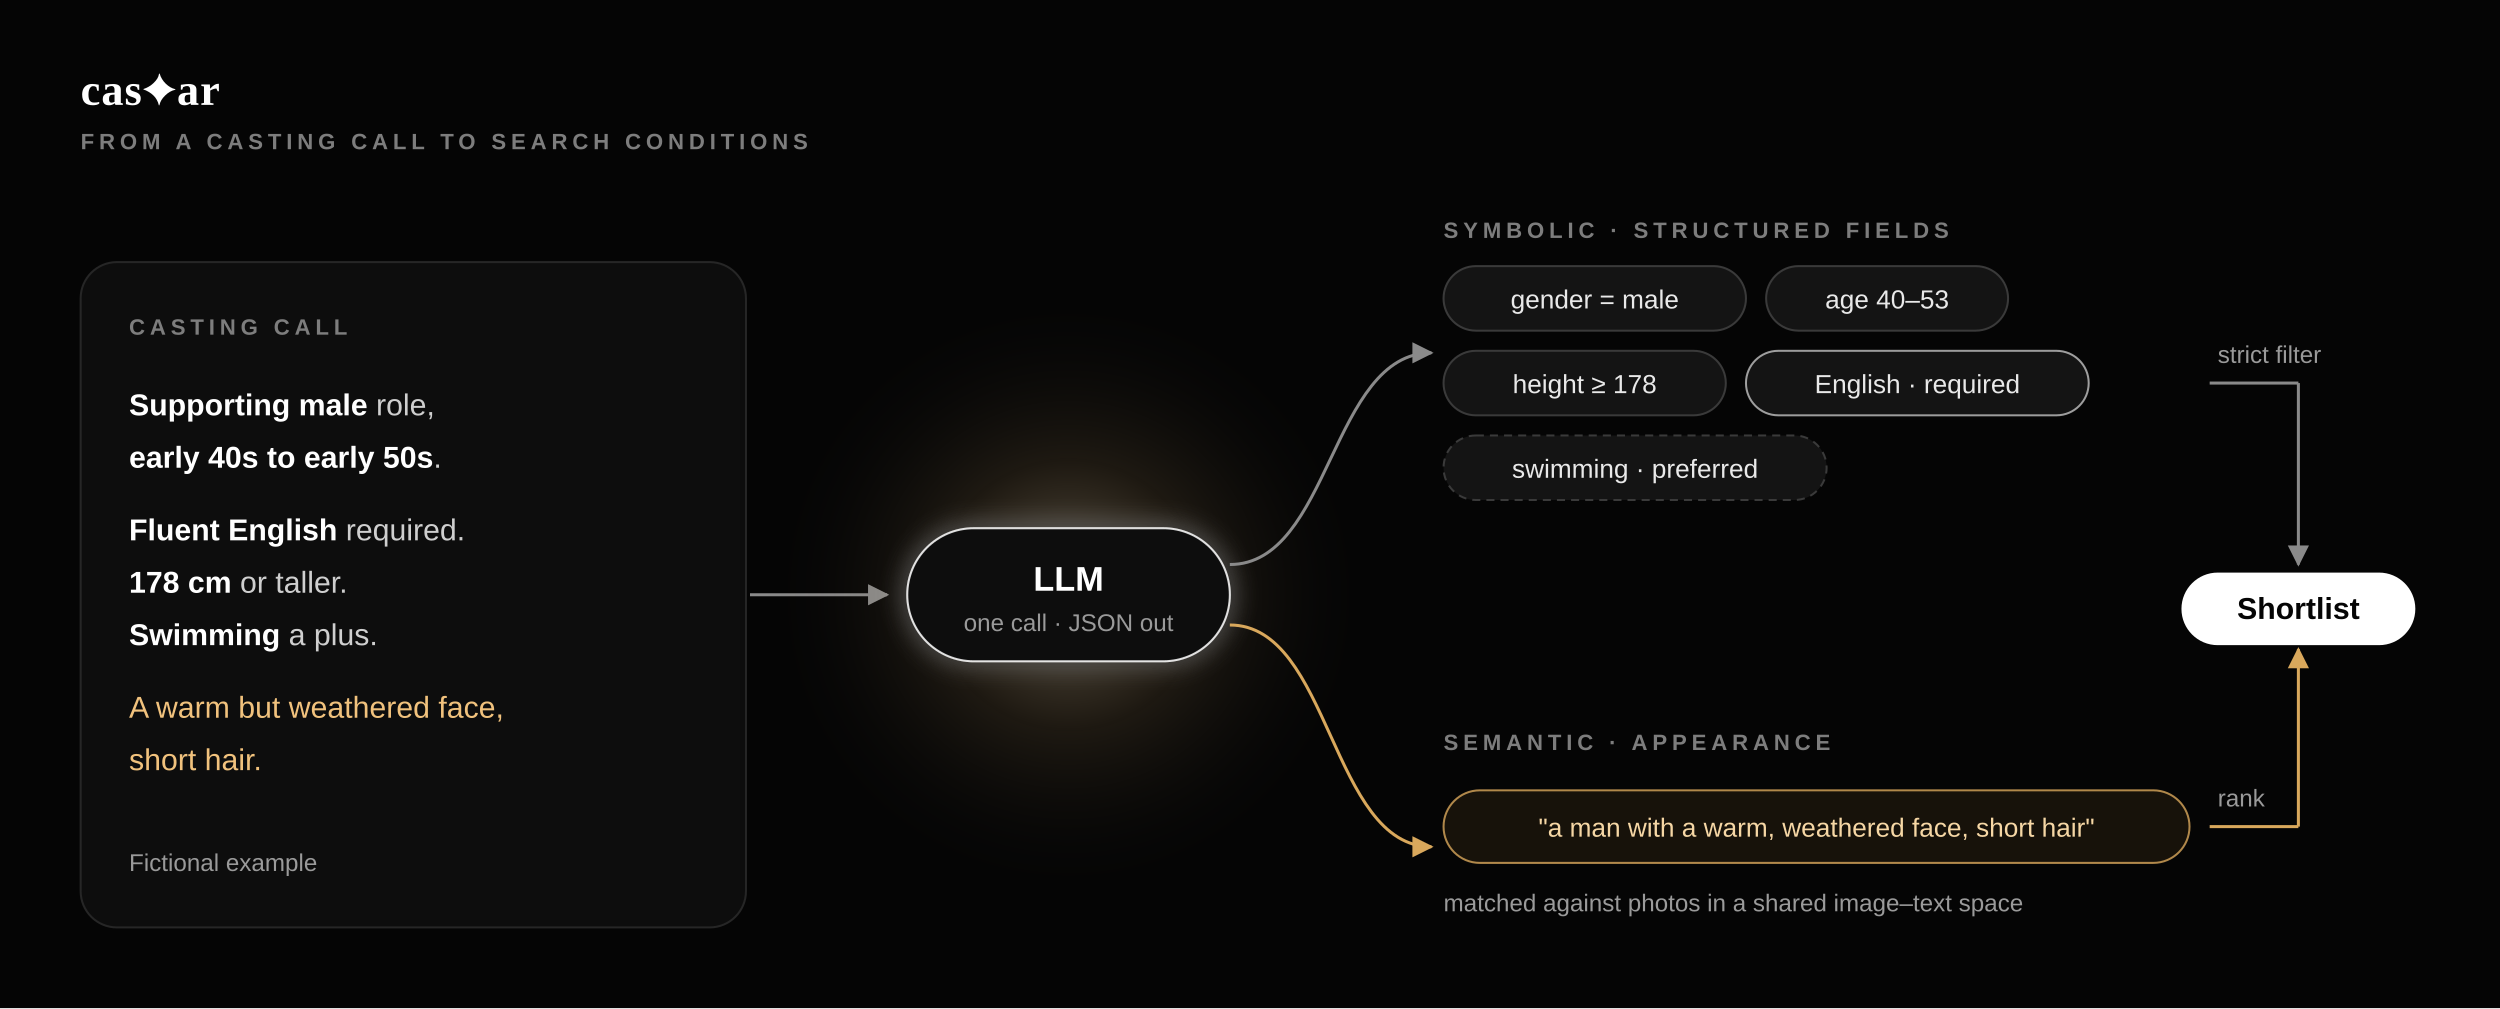
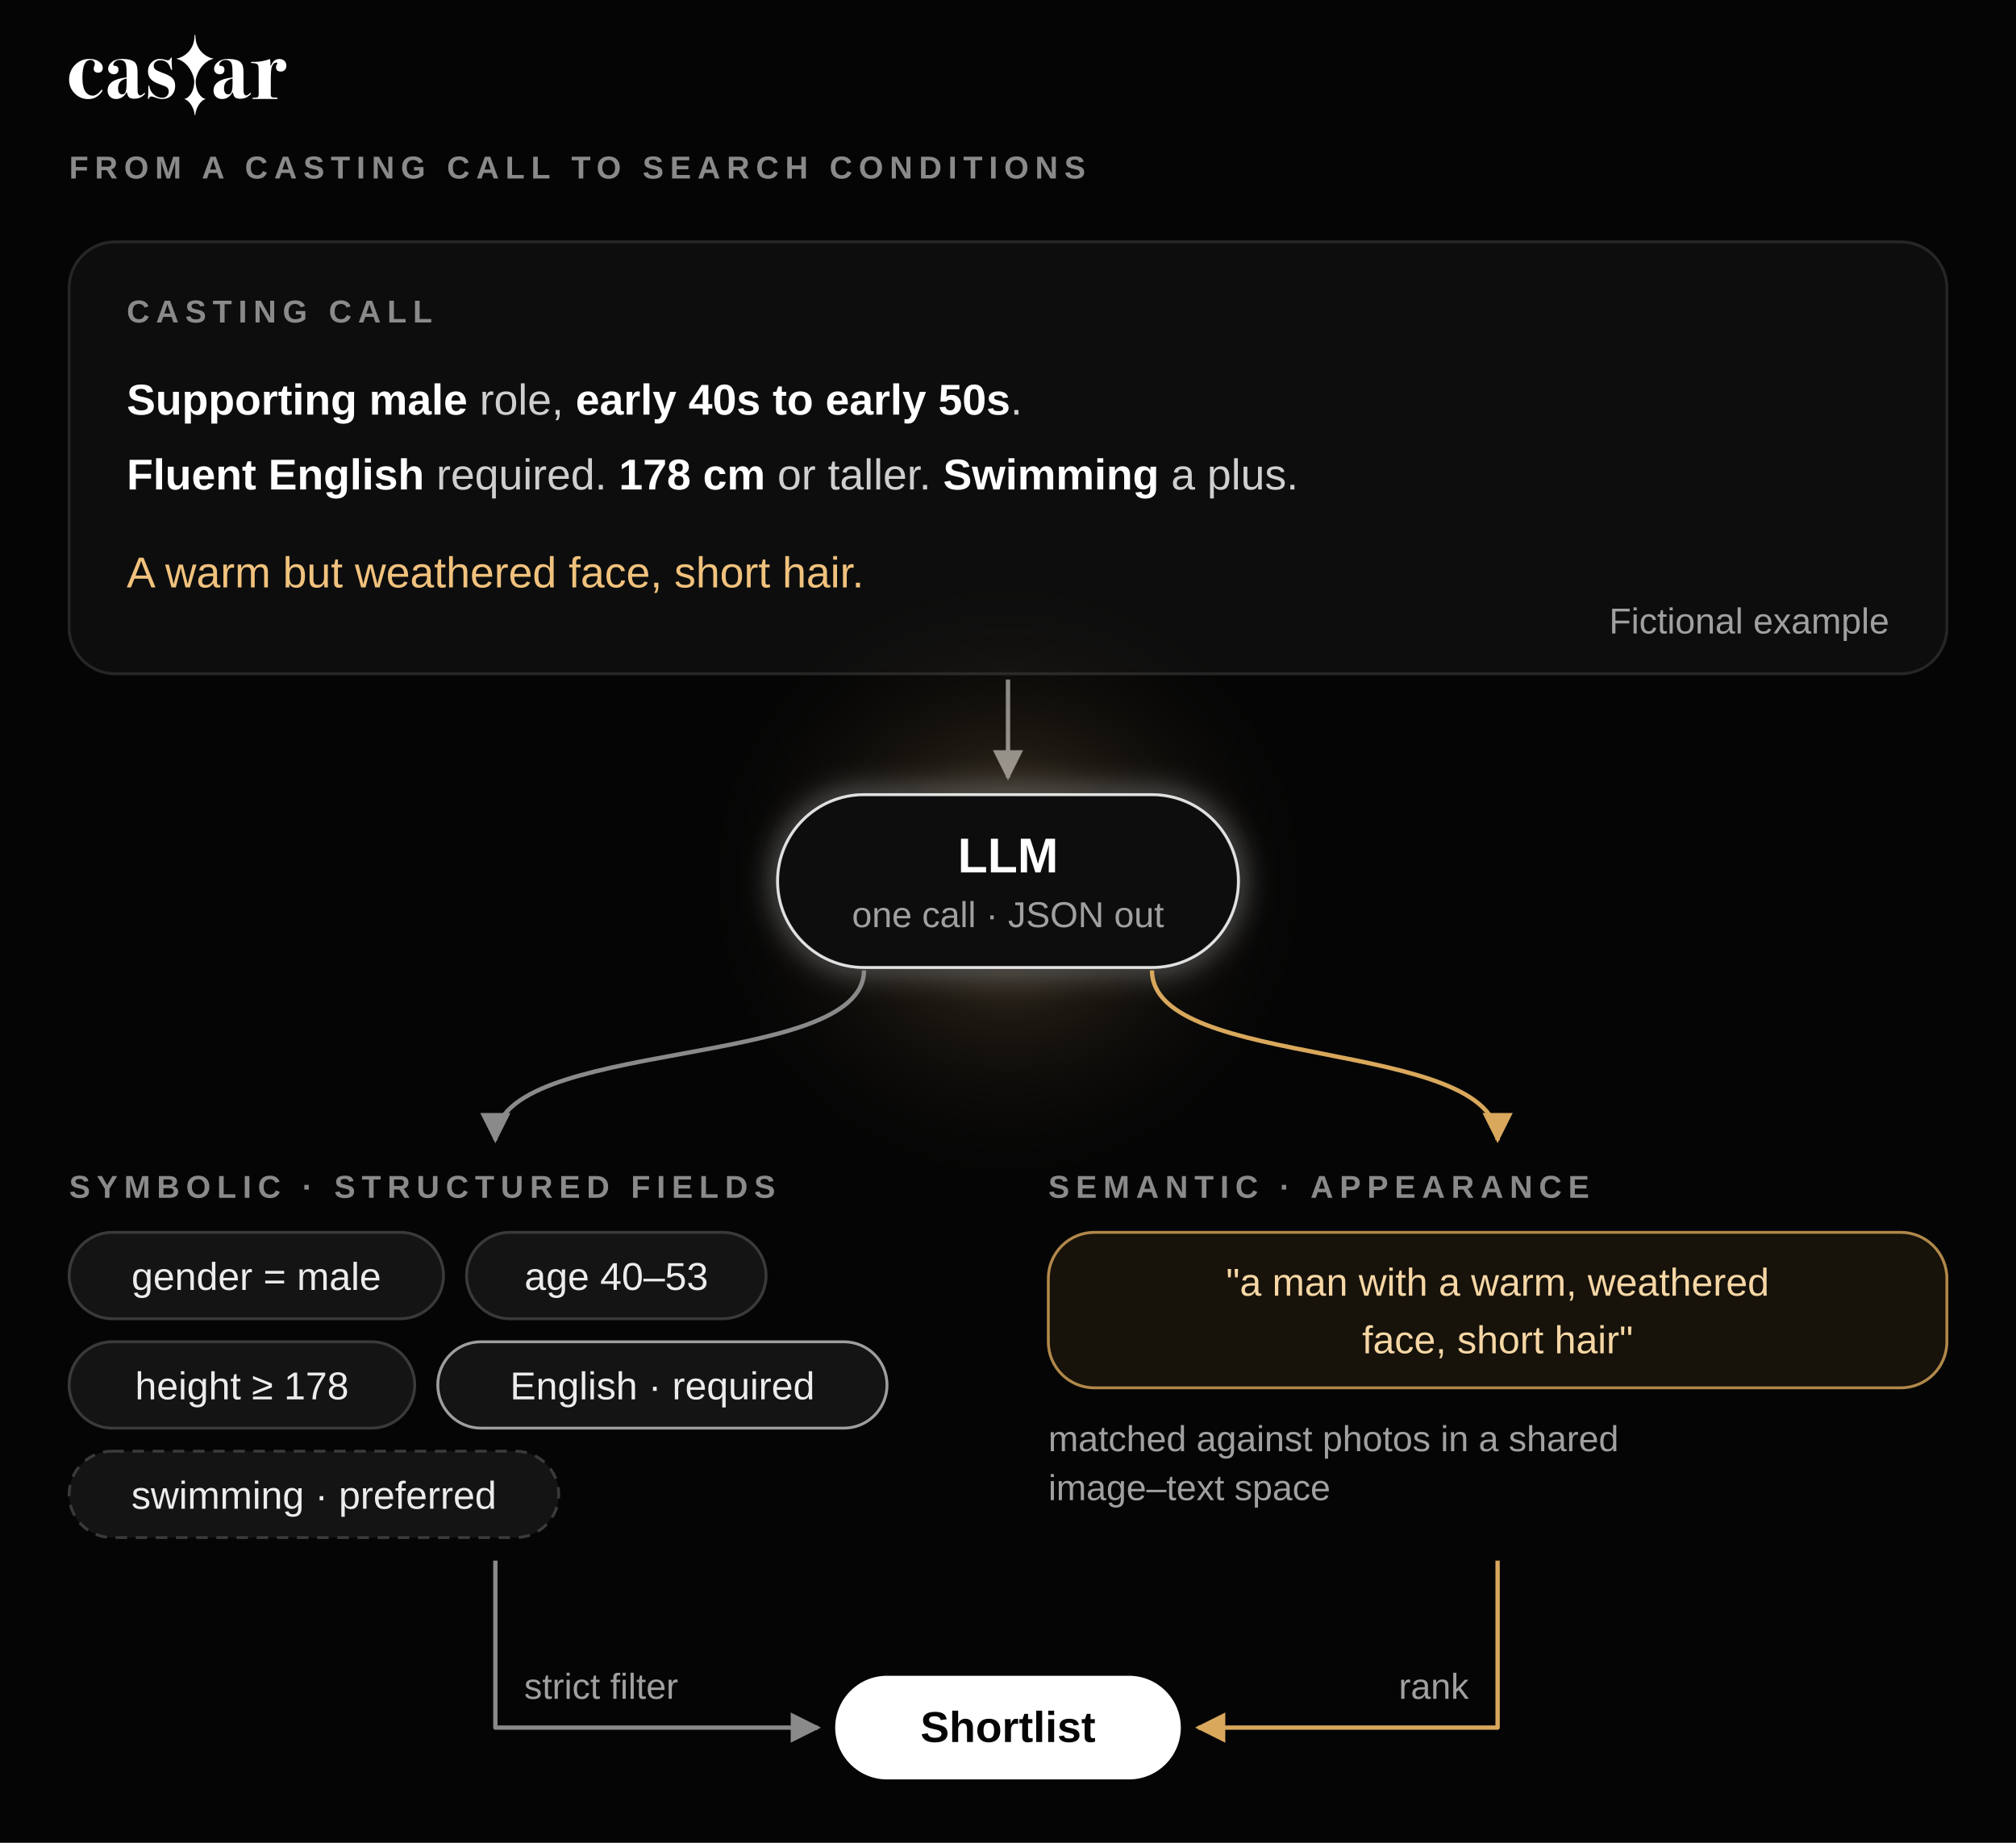
- <svg xmlns="http://www.w3.org/2000/svg" width="1240" height="500" viewBox="0 0 1240 500" role="img" aria-labelledby="t d">
+ <svg xmlns="http://www.w3.org/2000/svg" width="700" height="640" viewBox="0 0 700 640" role="img" aria-labelledby="t d">
  <style>
-     .label { font: 600 11px 'IBM Plex Sans', 'Helvetica Neue', Arial, sans-serif; letter-spacing: 2.4px; fill: #7d7d7d; }
+     .label { font: 600 11px 'IBM Plex Sans', 'Helvetica Neue', Arial, sans-serif; letter-spacing: 2.2px; fill: #8a8a8a; }
    .body { font: 400 15px 'IBM Plex Sans', 'Helvetica Neue', Arial, sans-serif; fill: #cfcfcf; }
    .strong { font-weight: 600; fill: #ffffff; }
    .warm { fill: #f1c27d; }
-     .chip { font: 500 13px 'IBM Plex Sans', 'Helvetica Neue', Arial, sans-serif; fill: #e9e9e9; }
-     .chipwarm { font: 500 13px 'IBM Plex Sans', 'Helvetica Neue', Arial, sans-serif; fill: #f6d7a5; }
+     .chip { font: 500 13.5px 'IBM Plex Sans', 'Helvetica Neue', Arial, sans-serif; fill: #ececec; }
+     .chipwarm { font: 500 13.5px 'IBM Plex Sans', 'Helvetica Neue', Arial, sans-serif; fill: #f6d7a5; }
    .node { font: 600 17px 'IBM Plex Sans', 'Helvetica Neue', Arial, sans-serif; fill: #ffffff; }
-     .sub { font: 400 12px 'IBM Plex Sans', 'Helvetica Neue', Arial, sans-serif; fill: #9a9a9a; }
-     .note { font: italic 400 12.5px 'Source Serif 4', Georgia, 'Times New Roman', serif; fill: #a8a8a8; }
-     .wordmark { font: 700 22px 'Source Serif 4', Georgia, 'Times New Roman', serif; fill: #ffffff; letter-spacing: 0.5px; }
-     text { font-family: 'IBM Plex Sans', 'Helvetica Neue', Arial, sans-serif; }
+     .sub { font: 400 12.5px 'IBM Plex Sans', 'Helvetica Neue', Arial, sans-serif; fill: #a0a0a0; }
  </style>
  <defs>
    <radialGradient id="spot" cx="50%" cy="50%" r="50%">
-       <stop offset="0%" stop-color="#fff4dc" stop-opacity="0.35" />
-       <stop offset="45%" stop-color="#f1c27d" stop-opacity="0.10" />
+       <stop offset="0%" stop-color="#fff4dc" stop-opacity="0.32" />
+       <stop offset="45%" stop-color="#f1c27d" stop-opacity="0.09" />
      <stop offset="100%" stop-color="#050505" stop-opacity="0" />
    </radialGradient>
    <filter id="glow" x="-50%" y="-50%" width="200%" height="200%">
-       <feGaussianBlur stdDeviation="6" result="b" />
+       <feGaussianBlur stdDeviation="5" result="b" />
      <feMerge>
        <feMergeNode in="b" />
        <feMergeNode in="SourceGraphic" />
      </feMerge>
    </filter>
    <marker id="arrow" viewBox="0 0 10 10" refX="9" refY="5" markerWidth="7" markerHeight="7" orient="auto-start-reverse">
      <path d="M0,0 L10,5 L0,10 z" fill="#8a8a8a" />
    </marker>
    <marker id="arrowWarm" viewBox="0 0 10 10" refX="9" refY="5" markerWidth="7" markerHeight="7" orient="auto-start-reverse">
      <path d="M0,0 L10,5 L0,10 z" fill="#d9a85c" />
    </marker>
  </defs>
-   <rect width="1240" height="500" fill="#050505" />
-   <text x="40" y="52" class="wordmark">cas<tspan>✦</tspan>ar</text>
-   <text x="40" y="74" class="label">FROM A CASTING CALL TO SEARCH CONDITIONS</text>
-   <rect x="40" y="130" width="330" height="330" rx="18" fill="#0d0d0d" stroke="#262626" />
-   <text x="64" y="166" class="label">CASTING CALL</text>
-   <text x="64" y="206" class="body">
-     <tspan class="strong">Supporting male</tspan> role,</text>
-   <text x="64" y="232" class="body">
-     <tspan class="strong">early 40s to early 50s</tspan>.</text>
-   <text x="64" y="268" class="body">
-     <tspan class="strong">Fluent English</tspan> required.</text>
-   <text x="64" y="294" class="body">
-     <tspan class="strong">178 cm</tspan> or taller.</text>
-   <text x="64" y="320" class="body">
-     <tspan class="strong">Swimming</tspan> a plus.</text>
-   <text x="64" y="356" class="body">
-     <tspan class="warm">A warm but weathered face,</tspan>
+   <rect width="700" height="640" fill="#050505" />
+   <g transform="translate(24 12) scale(0.7)" fill="#ffffff" aria-label="castar">
+     <path d="M10.139 12.085C11.974 12.085 13.526 12.521 14.792 13.392C16.059 14.262 16.693 15.322 16.693 16.569C16.693 17.266 16.488 17.831 16.081 18.267C15.673 18.702 15.148 18.919 14.508 18.919C12.963 18.919 12.191 18.238 12.191 16.873C12.191 16.525 12.286 16.112 12.476 15.633C12.665 15.155 12.76 14.813 12.76 14.61C12.76 14.059 12.548 13.587 12.126 13.195C11.703 12.804 11.187 12.607 10.575 12.607C7.924 12.607 6.599 15.553 6.599 21.443C6.599 24.81 7.181 27.218 8.346 28.668C9.249 29.771 10.356 30.322 11.667 30.322C12.978 30.322 14.435 29.436 15.862 27.666C16.037 27.435 16.197 27.318 16.343 27.318C16.459 27.319 16.517 27.405 16.518 27.579C16.518 28.13 15.992 28.9 14.944 29.887C13.429 31.309 11.608 32.02 9.481 32.02C6.86 32.02 4.624 31.084 2.773 29.213C0.925 27.343 0 25.072 0 22.401C0 19.5 0.977 17.056 2.929 15.067C4.88 13.08 7.283 12.085 10.139 12.085ZM78.714 12.1C81.743 12.1 83.856 12.636 85.05 13.71C86.011 14.61 86.492 16.177 86.492 18.411V25.855C86.492 27.305 86.506 28.147 86.536 28.379C86.681 29.597 87.104 30.207 87.804 30.207C88.299 30.207 88.91 29.859 89.64 29.162C89.785 29.018 89.902 28.945 89.989 28.945C90.135 28.945 90.207 29.02 90.207 29.166L90.208 29.168C90.208 29.404 89.975 29.728 89.509 30.14C88.256 31.289 86.712 31.863 84.876 31.863C83.681 31.863 82.815 31.613 82.276 31.114C81.794 30.668 81.458 29.904 81.267 28.822C81.244 28.693 81.073 28.659 81.005 28.773C79.713 30.92 77.99 31.994 75.83 31.994C74.577 31.994 73.564 31.602 72.793 30.818C72.021 30.035 71.635 29.019 71.635 27.771C71.635 24.14 74.738 21.983 80.945 21.3C81.017 21.292 81.072 21.231 81.072 21.158V20.371C81.072 17.47 80.97 15.685 80.768 15.017L80.725 14.806C80.724 14.801 80.724 14.796 80.722 14.792C80.312 13.346 79.278 12.622 77.621 12.622C76.659 12.622 75.887 12.899 75.305 13.449C74.722 14 74.43 14.537 74.43 15.06C74.43 15.35 74.78 15.524 75.48 15.582C76.528 15.669 77.053 16.308 77.053 17.497C77.053 18.135 76.841 18.665 76.419 19.086C75.996 19.507 75.451 19.718 74.781 19.718C73.936 19.718 73.244 19.463 72.705 18.956C72.166 18.449 71.897 17.802 71.897 17.019C71.897 15.771 72.523 14.639 73.775 13.623C75.027 12.608 76.674 12.1 78.714 12.1ZM26.165 12.084C29.194 12.084 31.307 12.622 32.501 13.695C33.462 14.595 33.943 16.162 33.943 18.395V25.84C33.943 27.291 33.958 28.133 33.987 28.364C34.132 29.582 34.555 30.192 35.254 30.192C35.749 30.192 36.361 29.843 37.09 29.146C37.235 29.002 37.353 28.93 37.44 28.93C37.586 28.93 37.658 29.004 37.658 29.15L37.659 29.152C37.659 29.389 37.426 29.713 36.96 30.125C35.707 31.274 34.163 31.849 32.327 31.849C31.132 31.849 30.265 31.598 29.727 31.099C29.244 30.652 28.908 29.888 28.717 28.807C28.694 28.678 28.524 28.644 28.456 28.757C27.165 30.904 25.44 31.979 23.28 31.979C22.028 31.979 21.015 31.587 20.243 30.804C19.471 30.02 19.085 29.004 19.085 27.756C19.085 24.125 22.189 21.967 28.396 21.284C28.468 21.276 28.523 21.216 28.523 21.144V20.355C28.523 17.454 28.421 15.669 28.218 15.001L28.176 14.79C28.175 14.786 28.174 14.782 28.172 14.777C27.763 13.331 26.729 12.607 25.071 12.607C24.11 12.607 23.337 12.883 22.755 13.434C22.172 13.985 21.881 14.522 21.881 15.045C21.881 15.335 22.231 15.509 22.93 15.567C23.979 15.655 24.504 16.293 24.504 17.482C24.504 18.12 24.292 18.65 23.87 19.071C23.447 19.492 22.901 19.702 22.231 19.702C21.386 19.702 20.694 19.448 20.155 18.94C19.617 18.433 19.348 17.787 19.348 17.004C19.348 15.756 19.974 14.625 21.227 13.608C22.479 12.593 24.125 12.084 26.165 12.084ZM50.637 11.391C50.84 11.391 50.942 11.565 50.942 11.913L50.899 12.729C50.899 12.736 50.898 12.743 50.897 12.75C50.869 12.868 50.855 13.068 50.855 13.35C50.855 14.537 50.927 15.754 51.072 16.998V17.224C51.072 17.456 50.984 17.571 50.81 17.571C50.664 17.571 50.547 17.442 50.46 17.181C49.614 14.221 47.896 12.741 45.304 12.741C44.342 12.741 43.548 13.002 42.923 13.524C42.297 14.047 41.983 14.715 41.983 15.526C41.983 16.281 42.246 16.876 42.77 17.311C43.295 17.747 44.314 18.241 45.829 18.792C48.48 19.721 50.272 20.65 51.204 21.578C52.136 22.507 52.602 23.798 52.602 25.451L52.596 25.81C52.526 27.589 51.932 29.043 50.816 30.172C49.626 31.377 48.086 31.978 46.199 31.979C45.27 31.979 44.166 31.746 42.889 31.282C41.843 30.905 41.161 30.716 40.842 30.716C40.29 30.716 39.927 30.927 39.753 31.348C39.578 31.768 39.447 31.979 39.36 31.979C39.186 31.978 39.1 31.876 39.1 31.672C39.1 31.496 39.123 31.219 39.169 30.839C39.238 30.284 39.274 29.32 39.274 27.947V25.801C39.274 25.48 39.346 25.318 39.491 25.318C39.665 25.318 39.795 25.536 39.883 25.972C40.143 27.51 40.884 28.794 42.102 29.824C43.32 30.855 44.684 31.369 46.191 31.369C47.148 31.369 47.925 31.072 48.52 30.477C49.114 29.882 49.412 29.105 49.412 28.148C49.412 27.393 49.135 26.754 48.582 26.232C48.174 25.855 47.081 25.377 45.305 24.796C43.12 24.071 41.539 23.193 40.563 22.163C39.587 21.133 39.101 19.82 39.101 18.224C39.101 16.512 39.682 15.061 40.848 13.871C42.013 12.681 43.441 12.086 45.131 12.086C45.772 12.086 46.879 12.29 48.452 12.696C48.685 12.755 48.859 12.783 48.977 12.783C49.617 12.783 50.098 12.391 50.419 11.607C50.477 11.463 50.549 11.391 50.637 11.391ZM104.323 12.129C105.336 12.129 106.164 12.441 106.805 13.065C107.445 13.688 107.766 14.475 107.766 15.425C107.766 16.287 107.511 16.991 107.005 17.54C106.497 18.09 105.842 18.364 105.037 18.364C103.428 18.364 102.623 17.623 102.623 16.138C102.623 15.633 102.817 15.128 103.204 14.623C103.293 14.505 103.339 14.4 103.339 14.312C103.339 14.044 103.146 13.91 102.766 13.91C101.765 13.91 101.001 14.695 100.471 16.265C100.177 17.154 100.029 19.331 100.029 22.795V29.947C100.029 30.747 100.432 31.177 101.236 31.236C101.713 31.266 102.279 31.281 102.936 31.281C103.263 31.311 103.428 31.415 103.428 31.593C103.428 31.831 103.293 31.949 103.025 31.949H91.311C90.984 31.949 90.82 31.853 90.819 31.66C90.819 31.467 91.028 31.371 91.445 31.371C92.667 31.341 93.404 31.215 93.658 30.993C93.91 30.771 94.038 30.113 94.038 29.017L93.994 17.023C93.994 16.015 93.851 15.319 93.568 14.935C93.284 14.55 92.651 14.312 91.668 14.224C90.893 14.168 90.453 14.127 90.35 14.099C90.245 14.071 90.194 13.973 90.194 13.806C90.194 13.639 90.313 13.555 90.552 13.555H92.206C94.457 13.555 96.88 13.099 99.475 12.185C99.557 12.156 99.648 12.202 99.666 12.286C99.79 12.843 99.853 13.473 99.853 14.178V15.326C99.853 15.483 100.067 15.527 100.131 15.384C100.619 14.294 101.146 13.503 101.708 13.01C102.378 12.423 103.25 12.129 104.323 12.129ZM80.902 21.887C78.191 22.469 76.837 24.053 76.837 26.64C76.837 28.671 77.536 29.686 78.934 29.686C79.719 29.686 80.273 29.251 80.594 28.38C80.914 27.509 81.074 26.045 81.074 23.983H81.075V22.025C81.075 21.936 80.991 21.867 80.902 21.887ZM28.354 21.872C25.642 22.455 24.287 24.038 24.287 26.625C24.287 28.657 24.987 29.672 26.385 29.672C27.171 29.672 27.724 29.237 28.045 28.366C28.365 27.495 28.525 26.031 28.525 23.97H28.526V22.012C28.526 21.922 28.442 21.853 28.354 21.872Z" />
+     <path d="M71.79 12C66.894 11.078 63.218 6.966 62.765 2.216L62.566 0.13C62.549 -0.043 62.295 -0.043 62.278 0.13L62.079 2.216C61.626 6.966 57.951 11.078 53.053 12C57.947 12.921 61.621 18.391 62.078 23.139C62.078 23.145 62.078 23.151 62.078 23.156C62.086 27.962 59.739 31.483 56.99 32C59.829 32.534 61.959 36.777 62.222 39.53L62.253 39.847C62.273 40.05 62.57 40.05 62.59 39.847L62.62 39.53C62.883 36.777 65.013 32.534 67.853 32C65.104 31.483 62.757 27.962 62.765 23.156C62.765 23.151 62.765 23.145 62.765 23.139C63.222 18.391 66.895 12.921 71.789 12H71.79Z" />
+   </g>
+   <text x="24" y="62" class="label">FROM A CASTING CALL TO SEARCH CONDITIONS</text>
+   <rect x="24" y="84" width="652" height="150" rx="16" fill="#0d0d0d" stroke="#262626" />
+   <text x="44" y="112" class="label">CASTING CALL</text>
+   <text x="44" y="144" class="body">
+     <tspan class="strong">Supporting male</tspan> role, <tspan class="strong">early 40s to early 50s</tspan>.</text>
+   <text x="44" y="170" class="body">
+     <tspan class="strong">Fluent English</tspan> required. <tspan class="strong">178 cm</tspan> or taller. <tspan class="strong">Swimming</tspan> a plus.</text>
+   <text x="44" y="204" class="body">
+     <tspan class="warm">A warm but weathered face, short hair.</tspan>
  </text>
-   <text x="64" y="382" class="body">
-     <tspan class="warm">short hair.</tspan>
-   </text>
-   <text x="64" y="432" class="sub">Fictional example</text>
-   <line x1="372" y1="295" x2="440" y2="295" stroke="#8a8a8a" stroke-width="1.5" marker-end="url(#arrow)" />
-   <circle cx="530" cy="295" r="150" fill="url(#spot)" />
-   <rect x="450" y="262" width="160" height="66" rx="33" fill="#111" stroke="#ffffff" stroke-opacity="0.85" filter="url(#glow)" />
-   <text x="530" y="293" class="node" text-anchor="middle">LLM</text>
-   <text x="530" y="313" class="sub" text-anchor="middle">one call · JSON out</text>
-   <path d="M610,280 C660,280 660,175 710,175" fill="none" stroke="#8a8a8a" stroke-width="1.5" marker-end="url(#arrow)" />
-   <text x="716" y="118" class="label">SYMBOLIC · STRUCTURED FIELDS</text>
-   <g>
-     <rect x="716" y="132" width="150" height="32" rx="16" fill="#141414" stroke="#3a3a3a" />
-     <text x="791" y="153" class="chip" text-anchor="middle">gender = male</text>
-     <rect x="876" y="132" width="120" height="32" rx="16" fill="#141414" stroke="#3a3a3a" />
-     <text x="936" y="153" class="chip" text-anchor="middle">age 40–53</text>
-     <rect x="716" y="174" width="140" height="32" rx="16" fill="#141414" stroke="#3a3a3a" />
-     <text x="786" y="195" class="chip" text-anchor="middle">height ≥ 178</text>
-     <rect x="866" y="174" width="170" height="32" rx="16" fill="#141414" stroke="#ffffff" stroke-opacity="0.6" />
-     <text x="951" y="195" class="chip" text-anchor="middle">English · required</text>
-     <rect x="716" y="216" width="190" height="32" rx="16" fill="#141414" stroke="#3a3a3a" stroke-dasharray="4 3" />
-     <text x="811" y="237" class="chip" text-anchor="middle">swimming · preferred</text>
-   </g>
-   <path d="M610,310 C660,310 660,420 710,420" fill="none" stroke="#d9a85c" stroke-width="1.5" marker-end="url(#arrowWarm)" />
-   <text x="716" y="372" class="label">SEMANTIC · APPEARANCE</text>
-   <rect x="716" y="392" width="370" height="36" rx="18" fill="#17120a" stroke="#d9a85c" stroke-opacity="0.8" />
-   <text x="901" y="415" class="chipwarm" text-anchor="middle">"a man with a warm, weathered face, short hair"</text>
-   <text x="716" y="452" class="sub">matched against photos in a shared image–text space</text>
-   <line x1="1096" y1="190" x2="1140" y2="190" stroke="#8a8a8a" stroke-width="1.5" />
-   <text x="1100" y="180" class="sub">strict filter</text>
-   <line x1="1096" y1="410" x2="1140" y2="410" stroke="#d9a85c" stroke-width="1.5" />
-   <text x="1100" y="400" class="sub">rank</text>
-   <path d="M1140,190 L1140,280" stroke="#8a8a8a" stroke-width="1.5" fill="none" marker-end="url(#arrow)" />
-   <path d="M1140,410 L1140,322" stroke="#d9a85c" stroke-width="1.5" fill="none" marker-end="url(#arrowWarm)" />
-   <rect x="1082" y="284" width="116" height="36" rx="18" fill="#ffffff" />
-   <text x="1140" y="307" class="node" text-anchor="middle" style="fill:#050505;font-size:15px">Shortlist</text>
+   <text x="656" y="220" class="sub" text-anchor="end">Fictional example</text>
+   <line x1="350" y1="236" x2="350" y2="270" stroke="#8a8a8a" stroke-width="1.5" marker-end="url(#arrow)" />
+   <circle cx="350" cy="306" r="110" fill="url(#spot)" />
+   <rect x="270" y="276" width="160" height="60" rx="30" fill="#111" stroke="#ffffff" stroke-opacity="0.85" filter="url(#glow)" />
+   <text x="350" y="303" class="node" text-anchor="middle">LLM</text>
+   <text x="350" y="322" class="sub" text-anchor="middle">one call · JSON out</text>
+   <path d="M300,337 C300,372 172,360 172,396" fill="none" stroke="#8a8a8a" stroke-width="1.5" marker-end="url(#arrow)" />
+   <path d="M400,337 C400,372 520,360 520,396" fill="none" stroke="#d9a85c" stroke-width="1.5" marker-end="url(#arrowWarm)" />
+   <text x="24" y="416" class="label">SYMBOLIC · STRUCTURED FIELDS</text>
+   <rect x="24" y="428" width="130" height="30" rx="15" fill="#141414" stroke="#3a3a3a" />
+   <text x="89" y="448" class="chip" text-anchor="middle">gender = male</text>
+   <rect x="162" y="428" width="104" height="30" rx="15" fill="#141414" stroke="#3a3a3a" />
+   <text x="214" y="448" class="chip" text-anchor="middle">age 40–53</text>
+   <rect x="24" y="466" width="120" height="30" rx="15" fill="#141414" stroke="#3a3a3a" />
+   <text x="84" y="486" class="chip" text-anchor="middle">height ≥ 178</text>
+   <rect x="152" y="466" width="156" height="30" rx="15" fill="#141414" stroke="#ffffff" stroke-opacity="0.6" />
+   <text x="230" y="486" class="chip" text-anchor="middle">English · required</text>
+   <rect x="24" y="504" width="170" height="30" rx="15" fill="#141414" stroke="#3a3a3a" stroke-dasharray="4 3" />
+   <text x="109" y="524" class="chip" text-anchor="middle">swimming · preferred</text>
+   <text x="364" y="416" class="label">SEMANTIC · APPEARANCE</text>
+   <rect x="364" y="428" width="312" height="54" rx="16" fill="#17120a" stroke="#d9a85c" stroke-opacity="0.8" />
+   <text x="520" y="450" class="chipwarm" text-anchor="middle">"a man with a warm, weathered</text>
+   <text x="520" y="470" class="chipwarm" text-anchor="middle">face, short hair"</text>
+   <text x="364" y="504" class="sub">matched against photos in a shared</text>
+   <text x="364" y="521" class="sub">image–text space</text>
+   <path d="M172,542 L172,600 L284,600" fill="none" stroke="#8a8a8a" stroke-width="1.5" stroke-linejoin="round" marker-end="url(#arrow)" />
+   <text x="182" y="590" class="sub">strict filter</text>
+   <path d="M520,542 L520,600 L416,600" fill="none" stroke="#d9a85c" stroke-width="1.5" stroke-linejoin="round" marker-end="url(#arrowWarm)" />
+   <text x="510" y="590" class="sub" text-anchor="end">rank</text>
+   <rect x="290" y="582" width="120" height="36" rx="18" fill="#ffffff" />
+   <text x="350" y="605" class="node" text-anchor="middle" style="fill:#050505;font-size:15px">Shortlist</text>
</svg>
